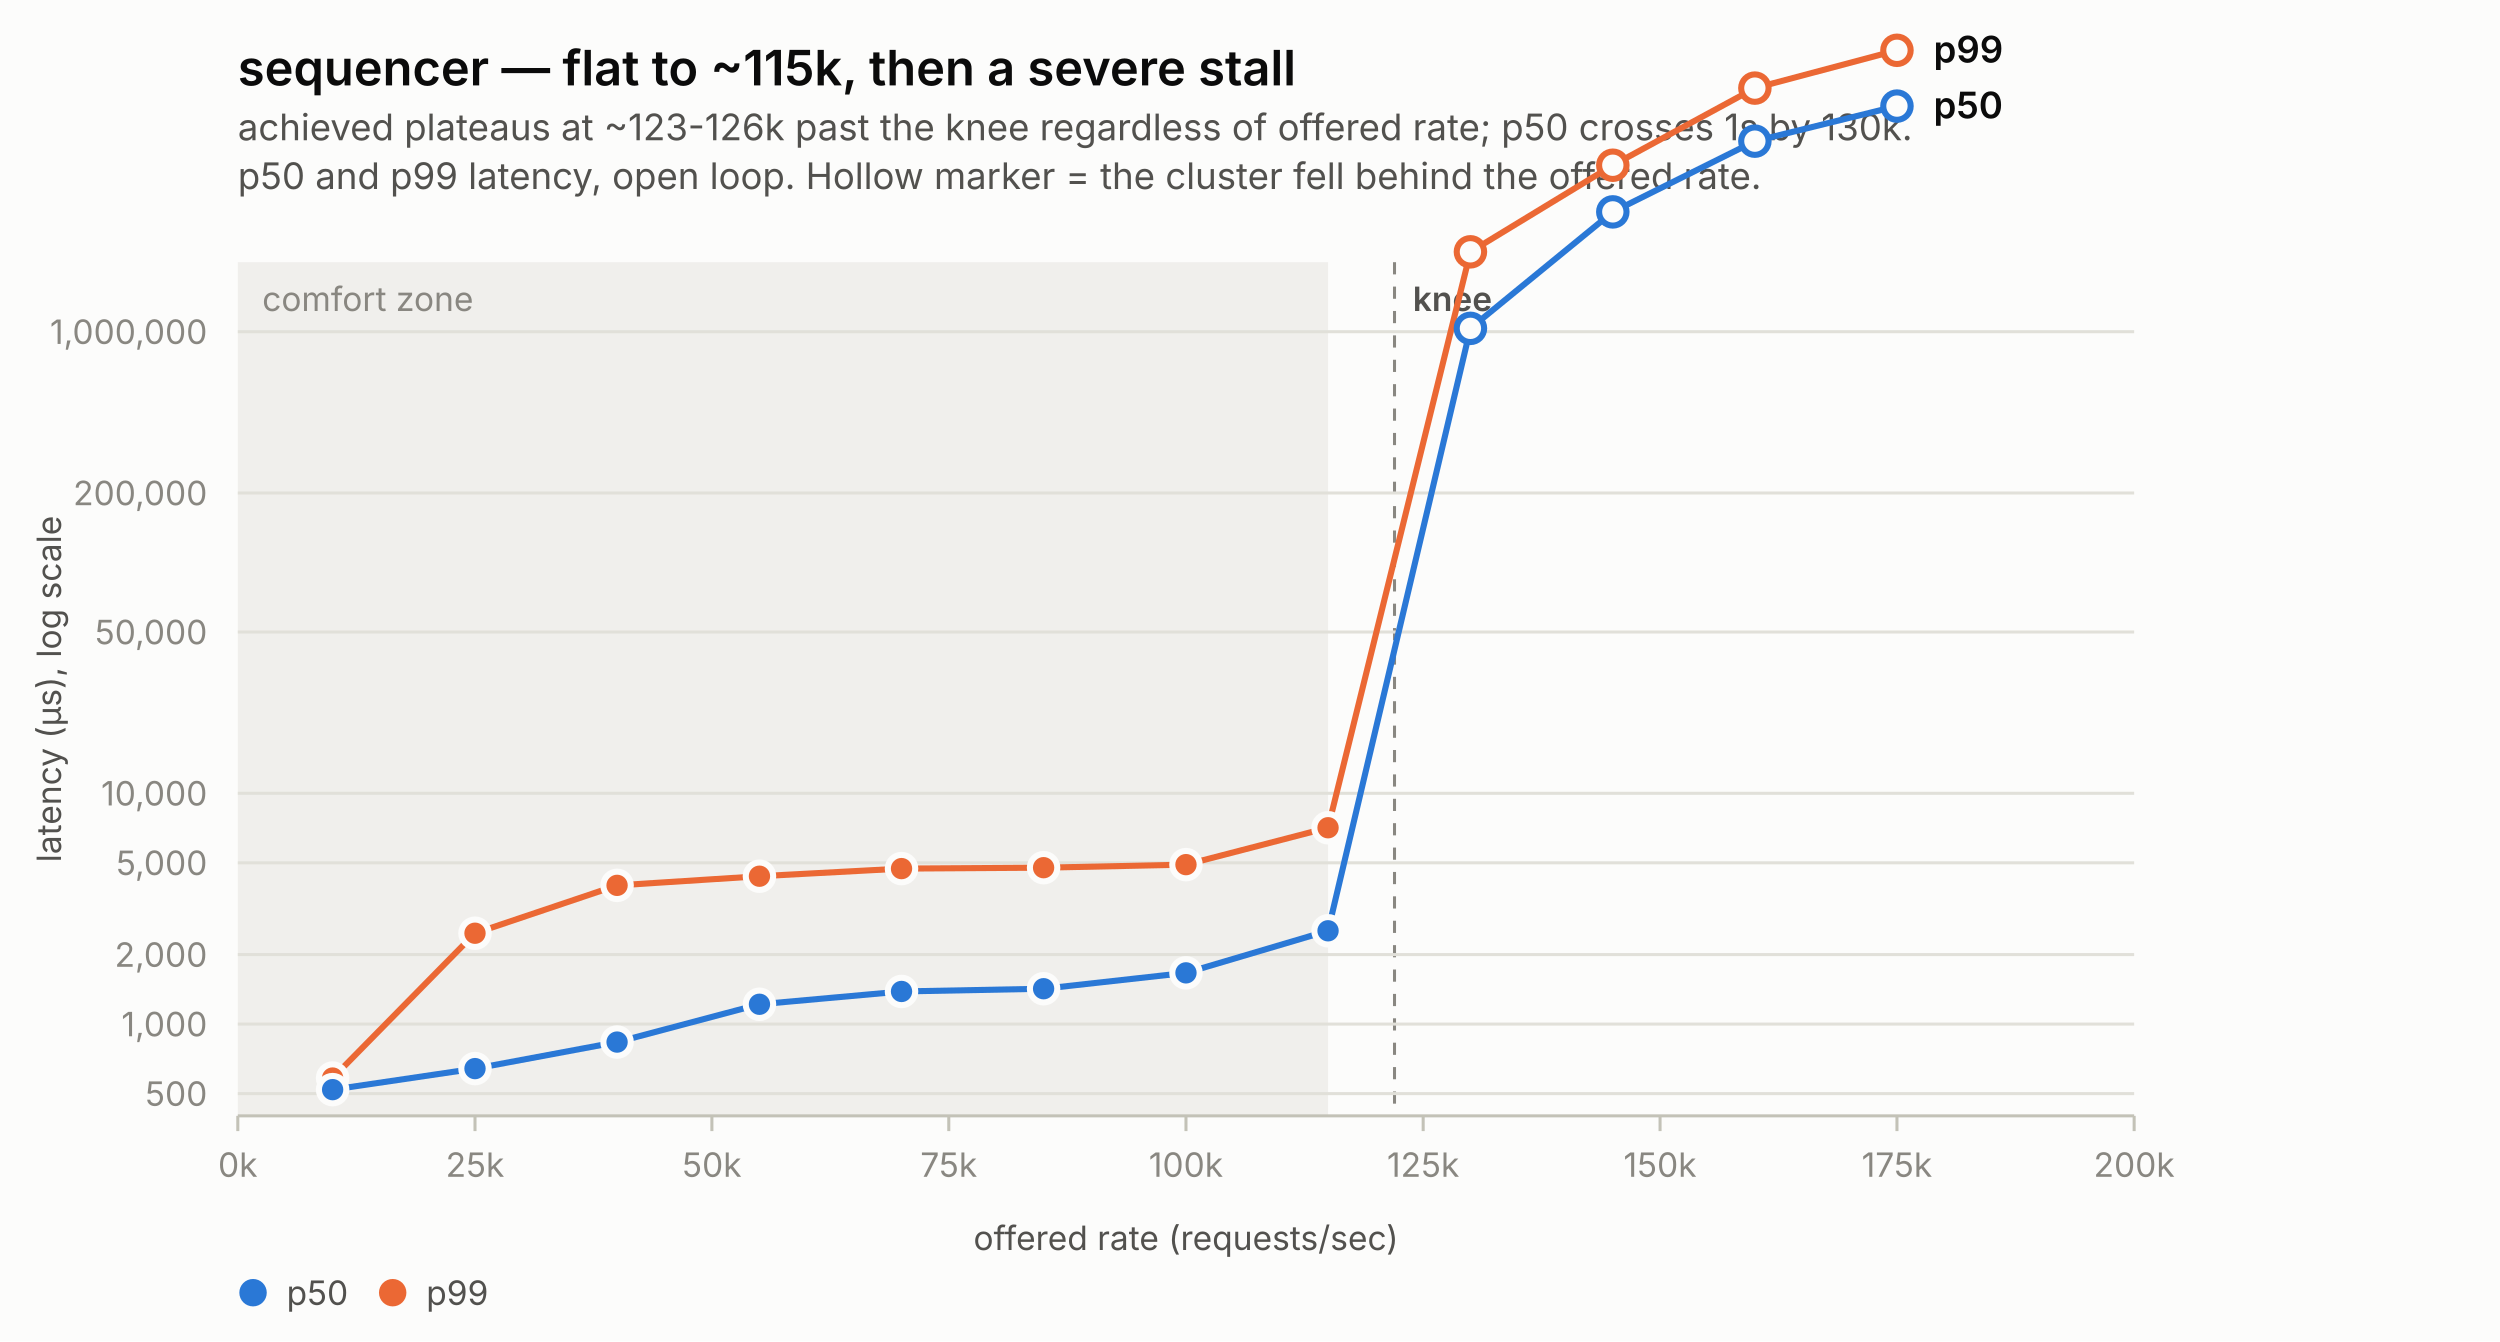
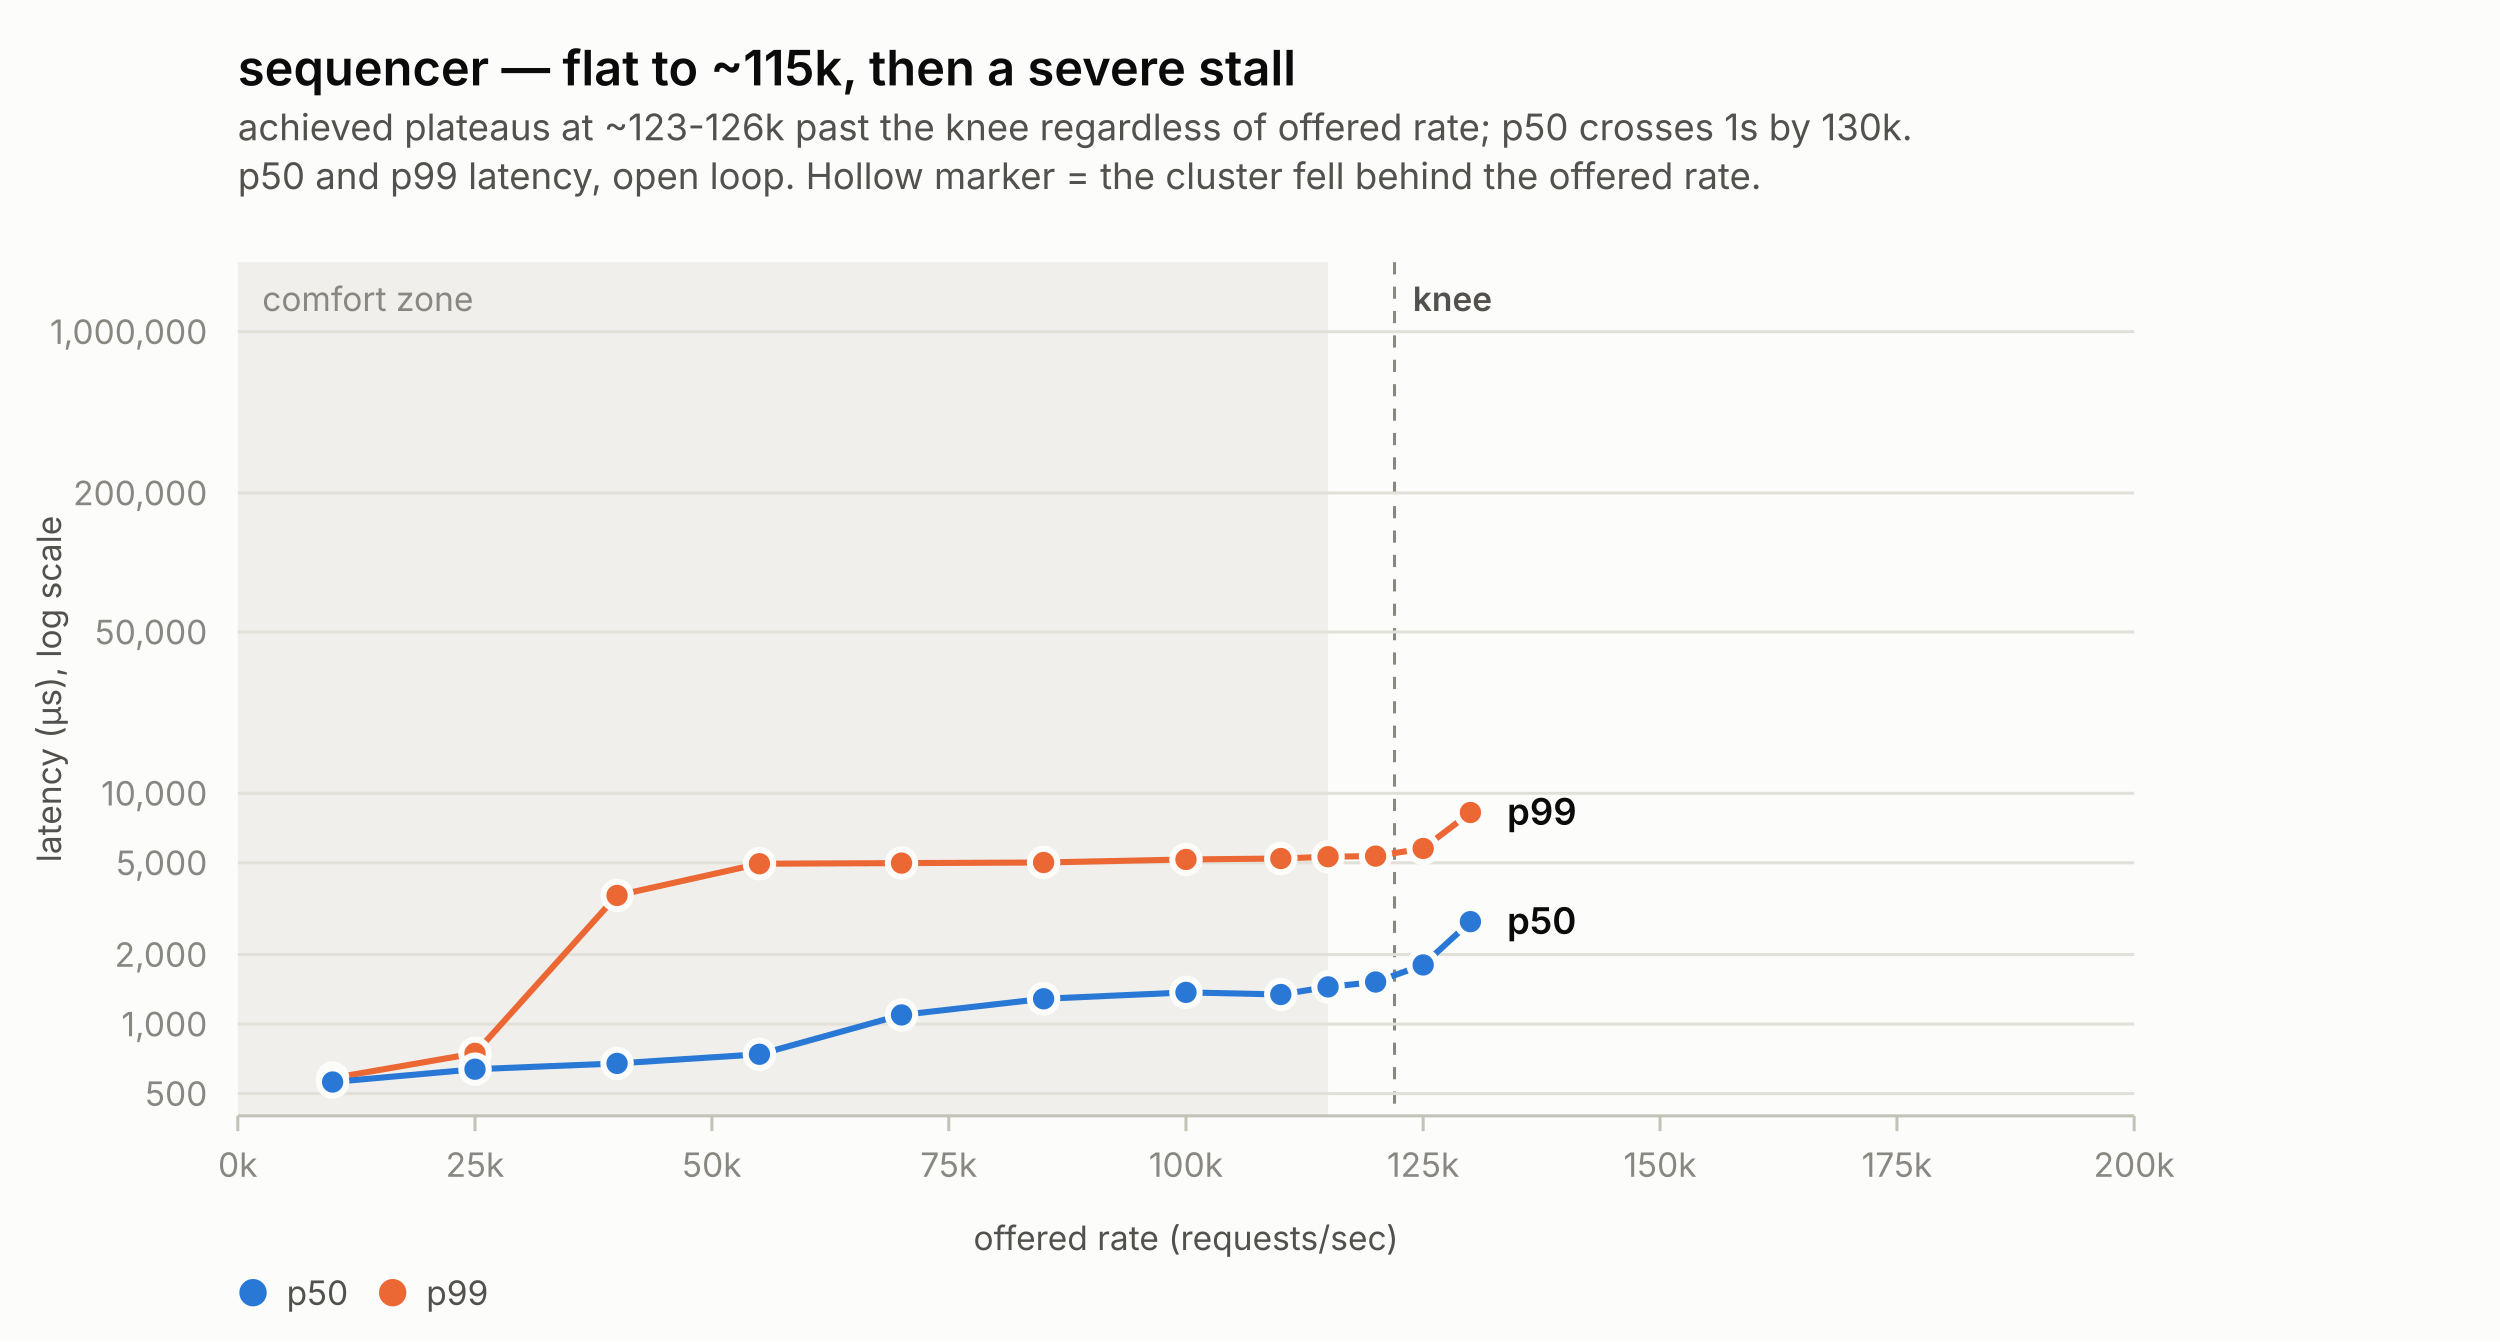
<svg xmlns="http://www.w3.org/2000/svg" width="820" height="440" viewBox="0 0 820 440" font-family="system-ui,-apple-system,&quot;Segoe UI&quot;,sans-serif" role="img" aria-label="sequencer — flat to ~115k, then a severe stall">
  <rect width="820" height="440" fill="#fcfcfb" />
  <text x="78" y="28" font-size="16" font-weight="600" fill="#0b0b0b">sequencer — flat to ~115k, then a severe stall</text>
  <text x="78" y="46" font-size="12" fill="#52514e">achieved plateaus at ~123-126k past the knee regardless of offered rate; p50 crosses 1s by 130k.</text>
  <text x="78" y="62" font-size="12" fill="#52514e">p50 and p99 latency, open loop. Hollow marker = the cluster fell behind the offered rate.</text>
  <rect x="78" y="86" width="357.6" height="280" fill="#f0efec" />
  <text x="86" y="102" font-size="11" fill="#898781">comfort zone</text>
  <line x1="457.4" y1="86" x2="457.4" y2="366" stroke="#898781" stroke-width="1" stroke-dasharray="4 4" />
  <text x="463.4" y="102" font-size="11" font-weight="600" fill="#52514e">knee</text>
  <line x1="78" y1="358.7" x2="700" y2="358.7" stroke="#e1e0d9" stroke-width="1" />
  <text x="68" y="362.7" font-size="11" fill="#898781" text-anchor="end">500</text>
  <line x1="78" y1="335.9" x2="700" y2="335.9" stroke="#e1e0d9" stroke-width="1" />
  <text x="68" y="339.9" font-size="11" fill="#898781" text-anchor="end">1,000</text>
  <line x1="78" y1="313.1" x2="700" y2="313.1" stroke="#e1e0d9" stroke-width="1" />
  <text x="68" y="317.1" font-size="11" fill="#898781" text-anchor="end">2,000</text>
  <line x1="78" y1="283.0" x2="700" y2="283.0" stroke="#e1e0d9" stroke-width="1" />
  <text x="68" y="287.0" font-size="11" fill="#898781" text-anchor="end">5,000</text>
  <line x1="78" y1="260.2" x2="700" y2="260.2" stroke="#e1e0d9" stroke-width="1" />
  <text x="68" y="264.2" font-size="11" fill="#898781" text-anchor="end">10,000</text>
  <line x1="78" y1="207.3" x2="700" y2="207.3" stroke="#e1e0d9" stroke-width="1" />
  <text x="68" y="211.3" font-size="11" fill="#898781" text-anchor="end">50,000</text>
  <line x1="78" y1="161.7" x2="700" y2="161.7" stroke="#e1e0d9" stroke-width="1" />
  <text x="68" y="165.7" font-size="11" fill="#898781" text-anchor="end">200,000</text>
  <line x1="78" y1="108.8" x2="700" y2="108.8" stroke="#e1e0d9" stroke-width="1" />
  <text x="68" y="112.8" font-size="11" fill="#898781" text-anchor="end">1,000,000</text>
  <text x="20" y="226" font-size="11" fill="#52514e" text-anchor="middle" transform="rotate(-90 20 226)">latency (µs), log scale</text>
  <line x1="78" y1="366" x2="700" y2="366" stroke="#c3c2b7" stroke-width="1" />
  <line x1="78.0" y1="366" x2="78.0" y2="371" stroke="#c3c2b7" stroke-width="1" />
  <text x="78.0" y="386" font-size="11" fill="#898781" text-anchor="middle">0k</text>
  <line x1="155.8" y1="366" x2="155.8" y2="371" stroke="#c3c2b7" stroke-width="1" />
  <text x="155.8" y="386" font-size="11" fill="#898781" text-anchor="middle">25k</text>
  <line x1="233.5" y1="366" x2="233.5" y2="371" stroke="#c3c2b7" stroke-width="1" />
  <text x="233.5" y="386" font-size="11" fill="#898781" text-anchor="middle">50k</text>
  <line x1="311.2" y1="366" x2="311.2" y2="371" stroke="#c3c2b7" stroke-width="1" />
  <text x="311.2" y="386" font-size="11" fill="#898781" text-anchor="middle">75k</text>
  <line x1="389.0" y1="366" x2="389.0" y2="371" stroke="#c3c2b7" stroke-width="1" />
  <text x="389.0" y="386" font-size="11" fill="#898781" text-anchor="middle">100k</text>
  <line x1="466.8" y1="366" x2="466.8" y2="371" stroke="#c3c2b7" stroke-width="1" />
  <text x="466.8" y="386" font-size="11" fill="#898781" text-anchor="middle">125k</text>
  <line x1="544.5" y1="366" x2="544.5" y2="371" stroke="#c3c2b7" stroke-width="1" />
  <text x="544.5" y="386" font-size="11" fill="#898781" text-anchor="middle">150k</text>
  <line x1="622.2" y1="366" x2="622.2" y2="371" stroke="#c3c2b7" stroke-width="1" />
  <text x="622.2" y="386" font-size="11" fill="#898781" text-anchor="middle">175k</text>
  <line x1="700.0" y1="366" x2="700.0" y2="371" stroke="#c3c2b7" stroke-width="1" />
  <text x="700.0" y="386" font-size="11" fill="#898781" text-anchor="middle">200k</text>
  <text x="389" y="410" font-size="11" fill="#52514e" text-anchor="middle">offered rate (requests/sec)</text>
-   <path d="M109.1,353.6 L155.8,306.1 L202.4,290.4 L249.1,287.4 L295.7,284.9 L342.3,284.6 L389.0,283.6 L435.6,271.5 L482.3,82.6 L529.0,54.2 L575.6,28.9 L622.2,16.5" fill="none" stroke="#eb6834" stroke-width="2" stroke-linejoin="round" stroke-linecap="round" />
+   <path d="M109.1,353.6 L155.8,345.5 L202.4,293.7 L249.1,283.3 L295.7,283.1 L342.3,282.9 L389.0,281.9 L420.1,281.6 L435.6,281.0 L451.2,280.8 L466.8,278.3 L482.3,266.5" fill="none" stroke="#eb6834" stroke-width="2" stroke-linejoin="round" stroke-linecap="round" />
  <circle cx="109.1" cy="353.6" r="4.5" fill="#eb6834" stroke="#fcfcfb" stroke-width="2" />
-   <circle cx="155.8" cy="306.1" r="4.5" fill="#eb6834" stroke="#fcfcfb" stroke-width="2" />
-   <circle cx="202.4" cy="290.4" r="4.5" fill="#eb6834" stroke="#fcfcfb" stroke-width="2" />
-   <circle cx="249.1" cy="287.4" r="4.5" fill="#eb6834" stroke="#fcfcfb" stroke-width="2" />
-   <circle cx="295.7" cy="284.9" r="4.5" fill="#eb6834" stroke="#fcfcfb" stroke-width="2" />
-   <circle cx="342.3" cy="284.6" r="4.5" fill="#eb6834" stroke="#fcfcfb" stroke-width="2" />
-   <circle cx="389.0" cy="283.6" r="4.5" fill="#eb6834" stroke="#fcfcfb" stroke-width="2" />
-   <circle cx="435.6" cy="271.5" r="4.5" fill="#eb6834" stroke="#fcfcfb" stroke-width="2" />
-   <circle cx="482.3" cy="82.6" r="4.5" fill="#fcfcfb" stroke="#eb6834" stroke-width="2" />
-   <circle cx="529.0" cy="54.2" r="4.5" fill="#fcfcfb" stroke="#eb6834" stroke-width="2" />
-   <circle cx="575.6" cy="28.9" r="4.5" fill="#fcfcfb" stroke="#eb6834" stroke-width="2" />
-   <circle cx="622.2" cy="16.5" r="4.5" fill="#fcfcfb" stroke="#eb6834" stroke-width="2" />
-   <text x="634.2" y="20.5" font-size="12" font-weight="600" fill="#0b0b0b">p99</text>
-   <path d="M109.1,357.4 L155.8,350.5 L202.4,341.8 L249.1,329.4 L295.7,325.2 L342.3,324.3 L389.0,319.1 L435.6,305.3 L482.3,107.7 L529.0,69.5 L575.6,46.3 L622.2,34.8" fill="none" stroke="#2a78d6" stroke-width="2" stroke-linejoin="round" stroke-linecap="round" />
-   <circle cx="109.1" cy="357.4" r="4.5" fill="#2a78d6" stroke="#fcfcfb" stroke-width="2" />
-   <circle cx="155.8" cy="350.5" r="4.5" fill="#2a78d6" stroke="#fcfcfb" stroke-width="2" />
-   <circle cx="202.4" cy="341.8" r="4.5" fill="#2a78d6" stroke="#fcfcfb" stroke-width="2" />
-   <circle cx="249.1" cy="329.4" r="4.5" fill="#2a78d6" stroke="#fcfcfb" stroke-width="2" />
-   <circle cx="295.7" cy="325.2" r="4.5" fill="#2a78d6" stroke="#fcfcfb" stroke-width="2" />
-   <circle cx="342.3" cy="324.3" r="4.5" fill="#2a78d6" stroke="#fcfcfb" stroke-width="2" />
-   <circle cx="389.0" cy="319.1" r="4.5" fill="#2a78d6" stroke="#fcfcfb" stroke-width="2" />
-   <circle cx="435.6" cy="305.3" r="4.5" fill="#2a78d6" stroke="#fcfcfb" stroke-width="2" />
-   <circle cx="482.3" cy="107.7" r="4.5" fill="#fcfcfb" stroke="#2a78d6" stroke-width="2" />
-   <circle cx="529.0" cy="69.5" r="4.5" fill="#fcfcfb" stroke="#2a78d6" stroke-width="2" />
-   <circle cx="575.6" cy="46.3" r="4.5" fill="#fcfcfb" stroke="#2a78d6" stroke-width="2" />
-   <circle cx="622.2" cy="34.8" r="4.5" fill="#fcfcfb" stroke="#2a78d6" stroke-width="2" />
-   <text x="634.2" y="38.8" font-size="12" font-weight="600" fill="#0b0b0b">p50</text>
+   <circle cx="155.8" cy="345.5" r="4.5" fill="#eb6834" stroke="#fcfcfb" stroke-width="2" />
+   <circle cx="202.4" cy="293.7" r="4.5" fill="#eb6834" stroke="#fcfcfb" stroke-width="2" />
+   <circle cx="249.1" cy="283.3" r="4.5" fill="#eb6834" stroke="#fcfcfb" stroke-width="2" />
+   <circle cx="295.7" cy="283.1" r="4.5" fill="#eb6834" stroke="#fcfcfb" stroke-width="2" />
+   <circle cx="342.3" cy="282.9" r="4.5" fill="#eb6834" stroke="#fcfcfb" stroke-width="2" />
+   <circle cx="389.0" cy="281.9" r="4.5" fill="#eb6834" stroke="#fcfcfb" stroke-width="2" />
+   <circle cx="420.1" cy="281.6" r="4.5" fill="#eb6834" stroke="#fcfcfb" stroke-width="2" />
+   <circle cx="435.6" cy="281.0" r="4.5" fill="#eb6834" stroke="#fcfcfb" stroke-width="2" />
+   <circle cx="451.2" cy="280.8" r="4.5" fill="#eb6834" stroke="#fcfcfb" stroke-width="2" />
+   <circle cx="466.8" cy="278.3" r="4.5" fill="#eb6834" stroke="#fcfcfb" stroke-width="2" />
+   <circle cx="482.3" cy="266.5" r="4.5" fill="#eb6834" stroke="#fcfcfb" stroke-width="2" />
+   <text x="494.3" y="270.5" font-size="12" font-weight="600" fill="#0b0b0b">p99</text>
+   <path d="M109.1,354.9 L155.8,350.7 L202.4,348.8 L249.1,345.8 L295.7,332.9 L342.3,327.6 L389.0,325.5 L420.1,326.2 L435.6,323.7 L451.2,322.1 L466.8,316.5 L482.3,302.3" fill="none" stroke="#2a78d6" stroke-width="2" stroke-linejoin="round" stroke-linecap="round" />
+   <circle cx="109.1" cy="354.9" r="4.5" fill="#2a78d6" stroke="#fcfcfb" stroke-width="2" />
+   <circle cx="155.8" cy="350.7" r="4.5" fill="#2a78d6" stroke="#fcfcfb" stroke-width="2" />
+   <circle cx="202.4" cy="348.8" r="4.5" fill="#2a78d6" stroke="#fcfcfb" stroke-width="2" />
+   <circle cx="249.1" cy="345.8" r="4.5" fill="#2a78d6" stroke="#fcfcfb" stroke-width="2" />
+   <circle cx="295.7" cy="332.9" r="4.5" fill="#2a78d6" stroke="#fcfcfb" stroke-width="2" />
+   <circle cx="342.3" cy="327.6" r="4.5" fill="#2a78d6" stroke="#fcfcfb" stroke-width="2" />
+   <circle cx="389.0" cy="325.5" r="4.5" fill="#2a78d6" stroke="#fcfcfb" stroke-width="2" />
+   <circle cx="420.1" cy="326.2" r="4.5" fill="#2a78d6" stroke="#fcfcfb" stroke-width="2" />
+   <circle cx="435.6" cy="323.7" r="4.5" fill="#2a78d6" stroke="#fcfcfb" stroke-width="2" />
+   <circle cx="451.2" cy="322.1" r="4.5" fill="#2a78d6" stroke="#fcfcfb" stroke-width="2" />
+   <circle cx="466.8" cy="316.5" r="4.5" fill="#2a78d6" stroke="#fcfcfb" stroke-width="2" />
+   <circle cx="482.3" cy="302.3" r="4.5" fill="#2a78d6" stroke="#fcfcfb" stroke-width="2" />
+   <text x="494.3" y="306.3" font-size="12" font-weight="600" fill="#0b0b0b">p50</text>
  <circle cx="83" cy="424" r="4.5" fill="#2a78d6" />
  <text x="94" y="428" font-size="11" fill="#52514e">p50</text>
  <circle cx="128.8" cy="424" r="4.5" fill="#eb6834" />
  <text x="139.8" y="428" font-size="11" fill="#52514e">p99</text>
</svg>
